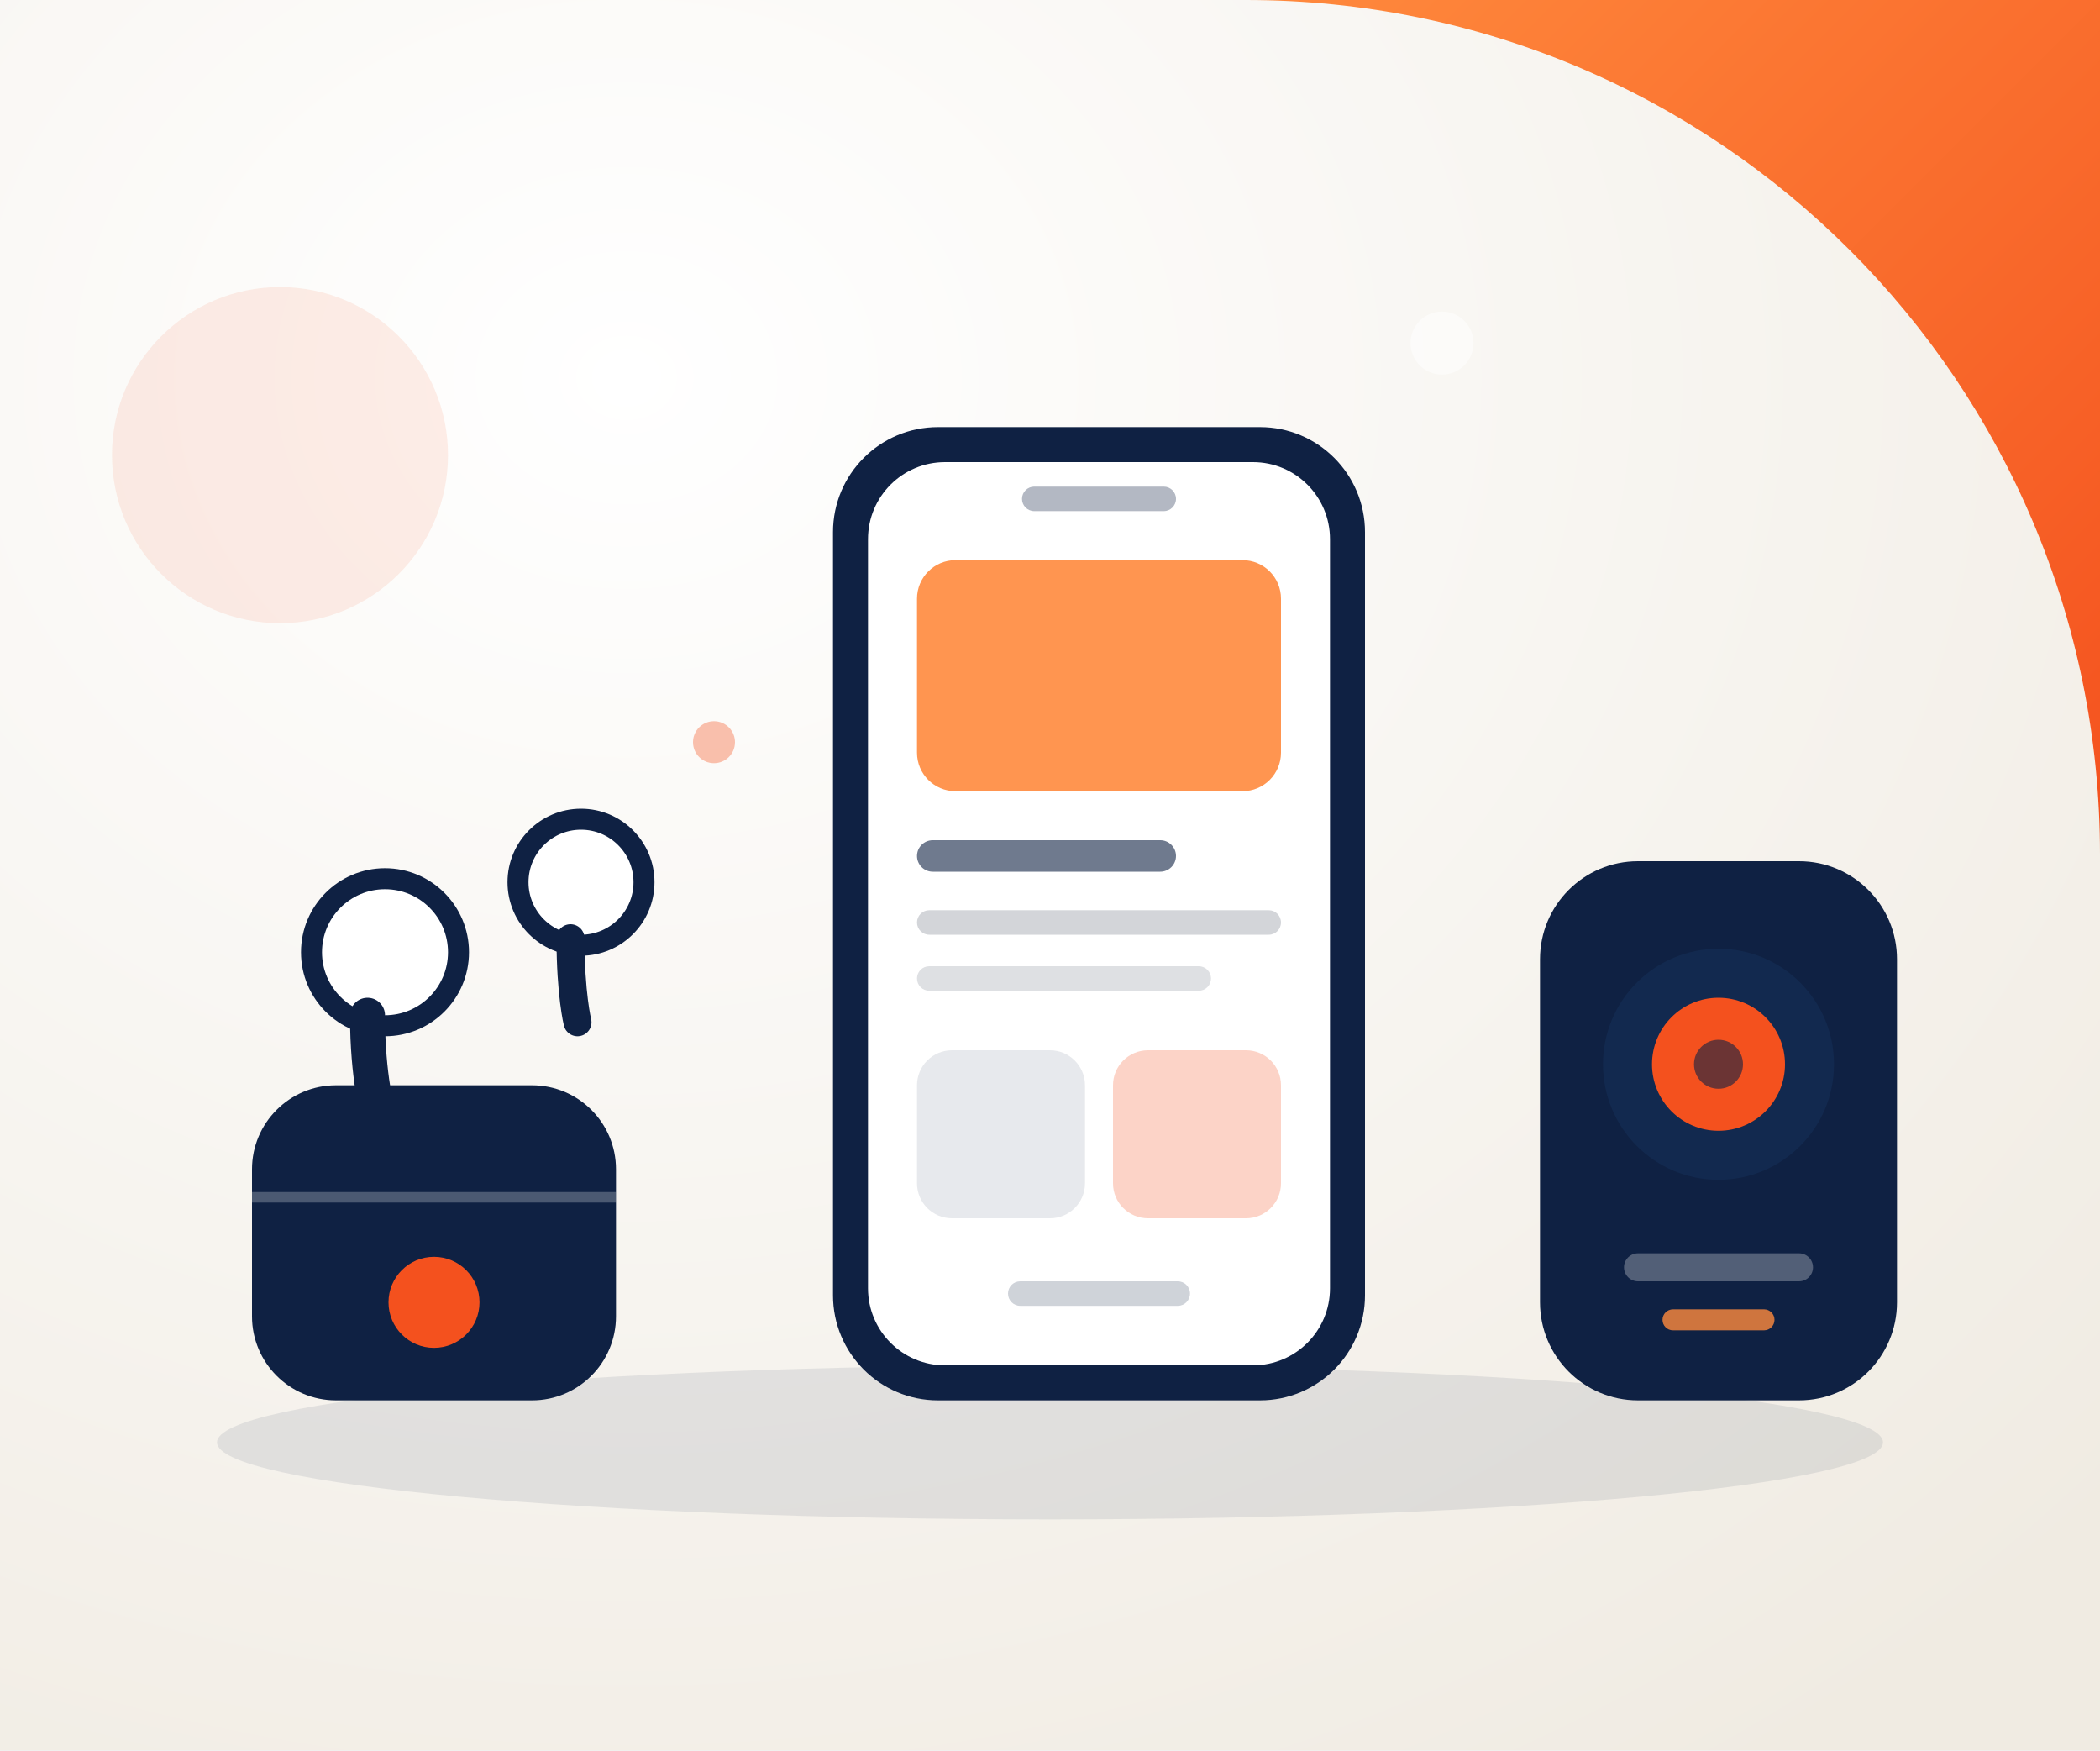
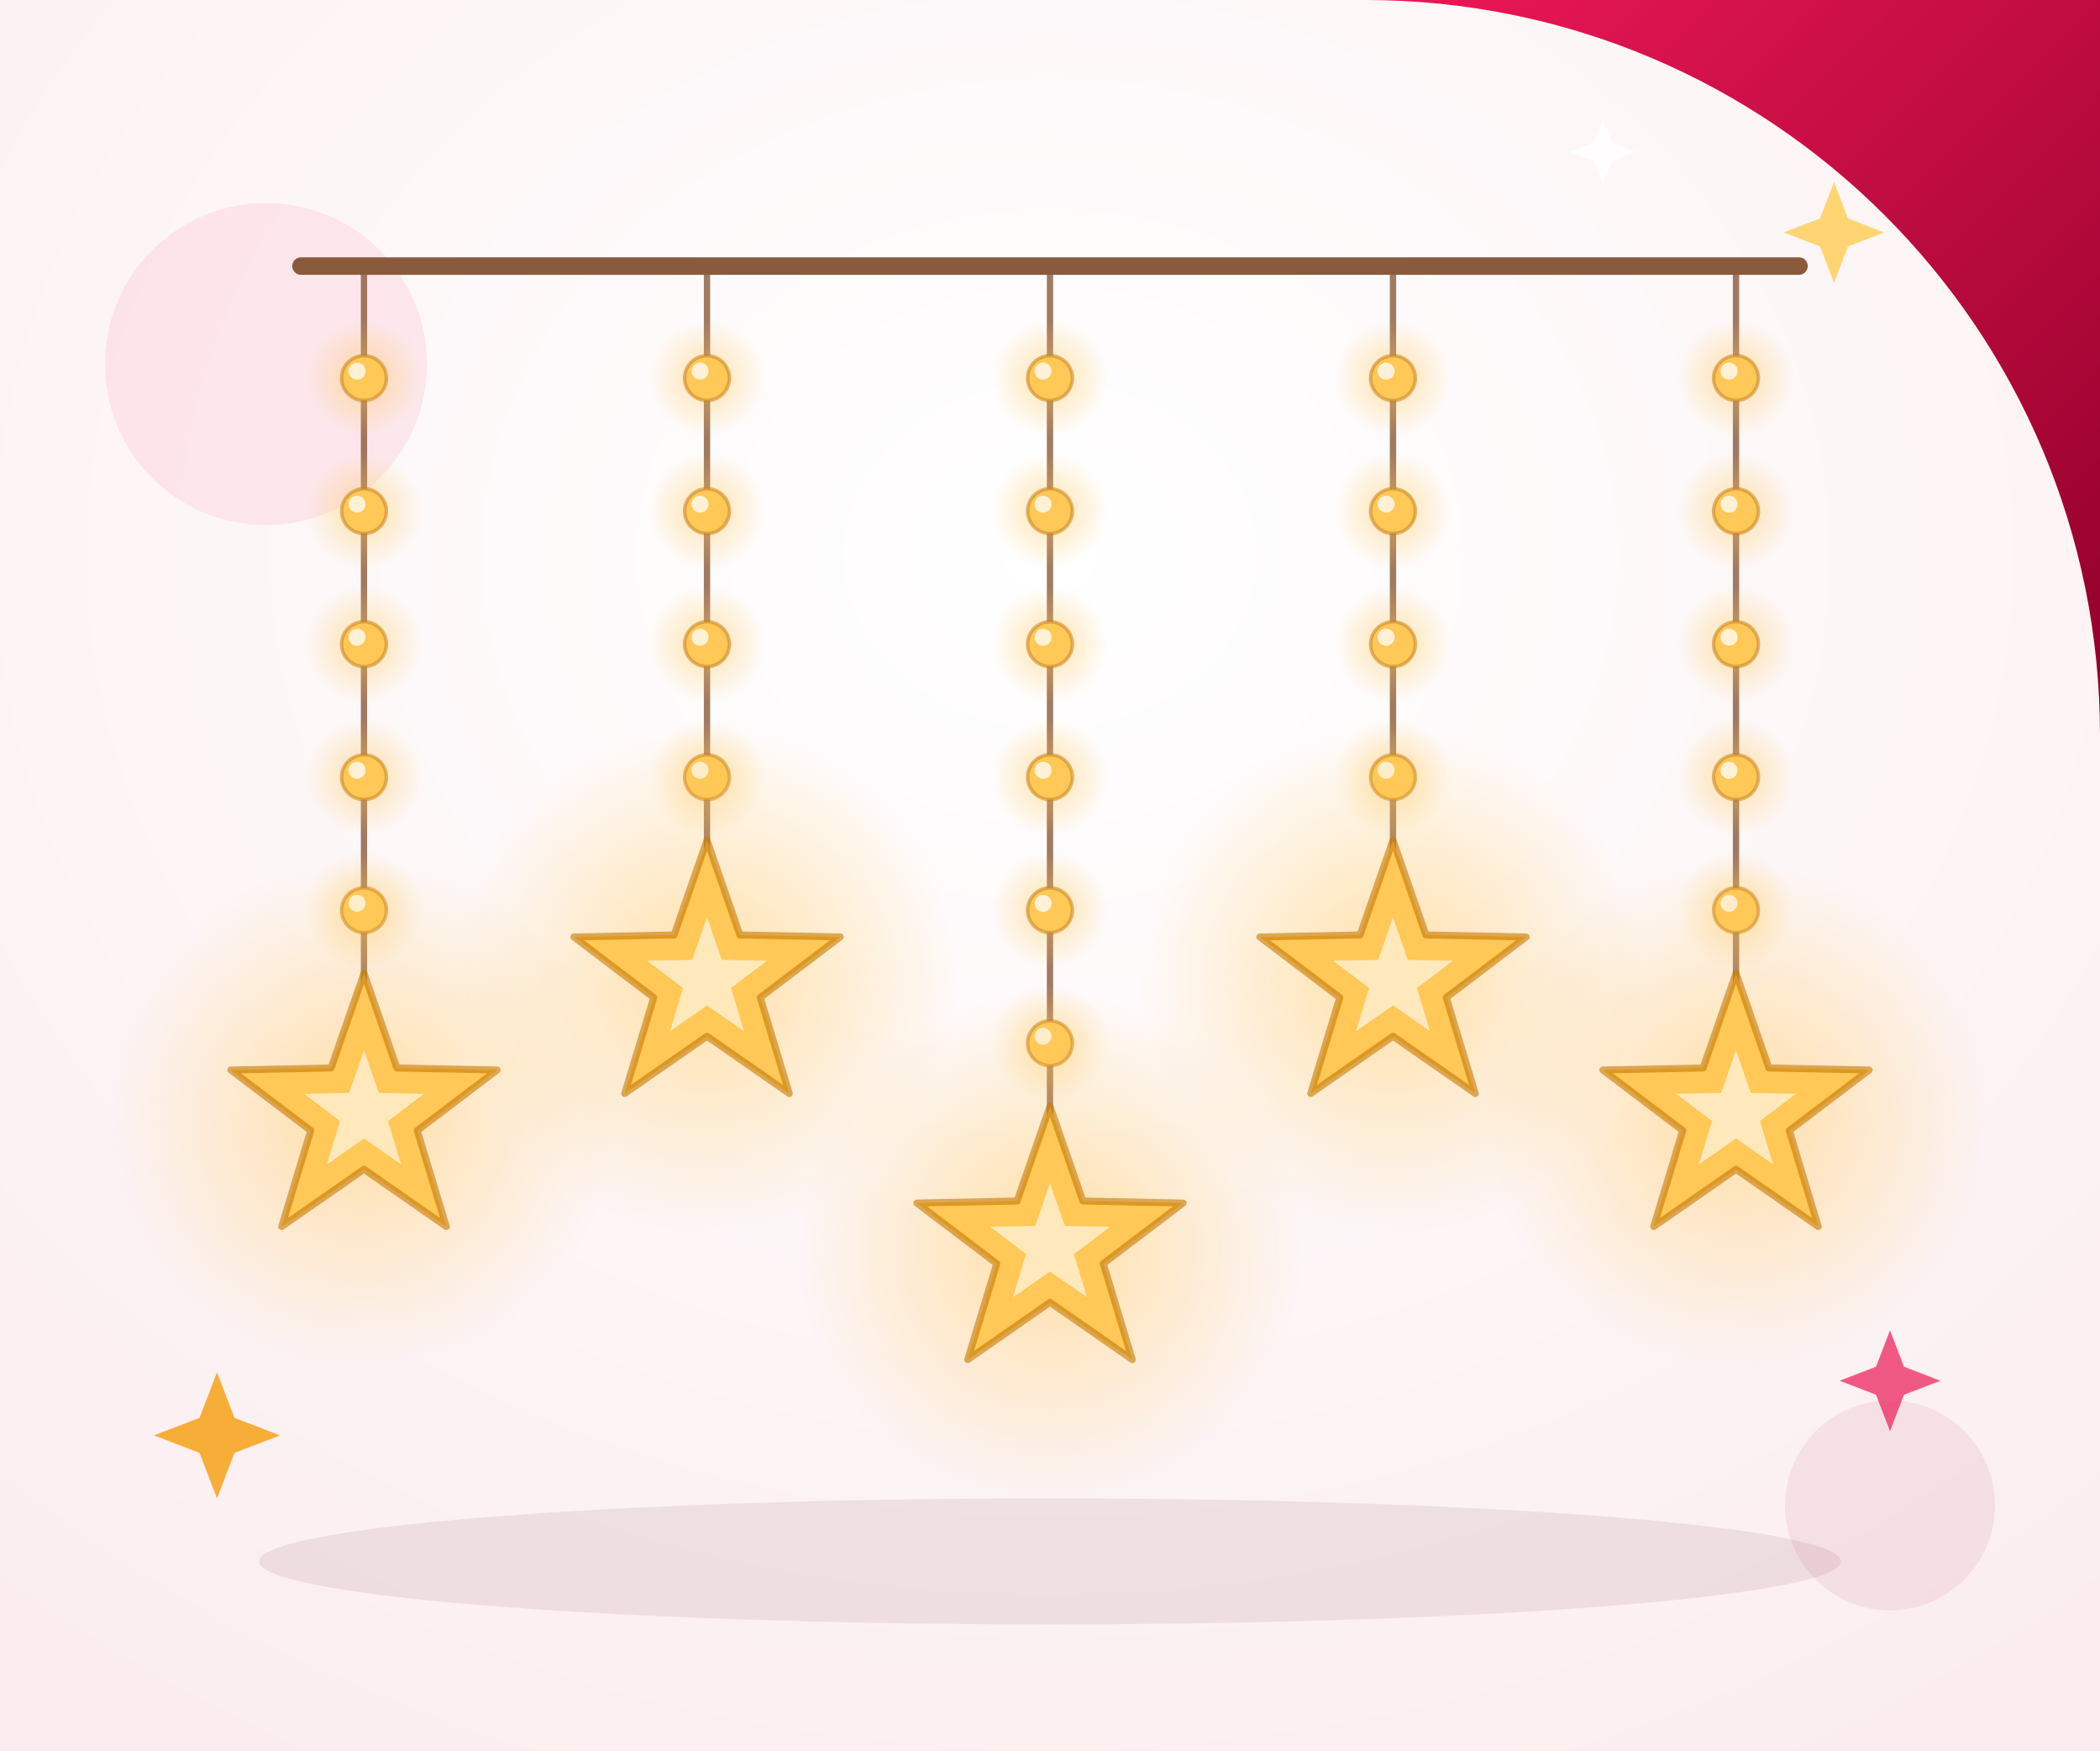
- <svg xmlns="http://www.w3.org/2000/svg" width="600" height="500" viewBox="0 0 600 500" preserveAspectRatio="xMidYMid slice" role="img" aria-label="Smartphone, earbuds and speaker">
+ <svg xmlns="http://www.w3.org/2000/svg" width="600" height="500" viewBox="0 0 600 500" preserveAspectRatio="xMidYMid slice" role="img" aria-label="Star curtain lights across a wall">
  <defs>
-     <radialGradient id="h2mbg" cx="30%" cy="22%" r="95%">
+     <radialGradient id="h2mg0">
+       <stop offset="0" stop-color="#FFC857" stop-opacity="0.5" />
+       <stop offset="1" stop-color="#FFC857" stop-opacity="0" />
+     </radialGradient>
+     <radialGradient id="h2mbg" cx="50%" cy="32%" r="78%">
      <stop offset="0" stop-color="#FFFFFF" />
-       <stop offset="1" stop-color="#F0EBE2" />
+       <stop offset="1" stop-color="#FBEDEF" />
    </radialGradient>
-     <linearGradient id="h2mo" x1="0" y1="0" x2="1" y2="1">
-       <stop offset="0" stop-color="#FF8A3D" />
-       <stop offset="1" stop-color="#F4511E" />
+     <linearGradient id="h2mgold" x1="0" y1="0" x2="1" y2="1">
+       <stop offset="0" stop-color="#FFD166" />
+       <stop offset="1" stop-color="#F59E0B" />
    </linearGradient>
+     <linearGradient id="h2mpw" x1="0" y1="0" x2="1" y2="1">
+       <stop offset="0" stop-color="#ED1857" />
+       <stop offset="1" stop-color="#90002A" />
+     </linearGradient>
+     <g id="h2mb">
+       <circle r="16.64" fill="url(#h2mg0)" />
+       <circle r="6.4" fill="#FFC857" stroke="#C9821E" stroke-opacity="0.55" stroke-width="1" />
+       <circle cx="-1.98" cy="-1.98" r="2.43" fill="#FFFFFF" opacity="0.75" />
+     </g>
  </defs>
  <rect width="600" height="500" fill="url(#h2mbg)" />
-   <path d="M600 0v244A244 244 0 0 0 356 0Z" fill="url(#h2mo)" />
-   <circle cx="80" cy="130" r="48" fill="#F4511E" opacity="0.1" />
-   <ellipse cx="300" cy="412" rx="238" ry="22" fill="#0F2143" opacity="0.09" />
-   <g>
-     <rect x="238" y="122" width="152" height="278" rx="30" fill="#0F2143" />
-     <rect x="248" y="132" width="132" height="258" rx="22" fill="#FFFFFF" />
-     <rect x="292" y="139" width="44" height="7" rx="3.5" fill="#0F2143" opacity="0.32" />
-     <rect x="262" y="160" width="104" height="66" rx="11" fill="#FF8A3D" opacity="0.9" />
-     <rect x="262" y="240" width="74" height="9" rx="4.5" fill="#0F2143" opacity="0.6" />
-     <rect x="262" y="260" width="104" height="7" rx="3.5" fill="#6B7280" opacity="0.3" />
-     <rect x="262" y="276" width="84" height="7" rx="3.5" fill="#6B7280" opacity="0.22" />
-     <rect x="262" y="300" width="48" height="48" rx="10" fill="#0F2143" opacity="0.1" />
-     <rect x="318" y="300" width="48" height="48" rx="10" fill="#F4511E" opacity="0.25" />
-     <rect x="288" y="366" width="52" height="7" rx="3.5" fill="#0F2143" opacity="0.2" />
-   </g>
-   <g>
-     <rect x="72" y="310" width="104" height="90" rx="24" fill="#0F2143" />
-     <path d="M72 342h104" stroke="#FFFFFF" stroke-width="3" opacity="0.25" />
-     <circle cx="124" cy="372" r="13" fill="#F4511E" />
-     <circle cx="110" cy="272" r="21" fill="#FFFFFF" stroke="#0F2143" stroke-width="6" />
-     <path d="M105 290c0 18 3 28 3 28" stroke="#0F2143" stroke-width="10" stroke-linecap="round" />
-     <circle cx="166" cy="252" r="18" fill="#FFFFFF" stroke="#0F2143" stroke-width="6" />
-     <path d="M163 268c0 16 2 24 2 24" stroke="#0F2143" stroke-width="8" stroke-linecap="round" />
-   </g>
-   <g>
-     <rect x="440" y="246" width="102" height="154" rx="28" fill="#0F2143" />
-     <circle cx="491" cy="304" r="33" fill="#12294F" />
-     <circle cx="491" cy="304" r="19" fill="#F4511E" />
-     <circle cx="491" cy="304" r="7" fill="#0F2143" opacity="0.6" />
-     <rect x="464" y="358" width="54" height="8" rx="4" fill="#FFFFFF" opacity="0.28" />
-     <rect x="475" y="374" width="32" height="6" rx="3" fill="#FF8A3D" opacity="0.8" />
-   </g>
-   <circle cx="412" cy="98" r="9" fill="#FFFFFF" opacity="0.5" />
-   <circle cx="204" cy="212" r="6" fill="#F4511E" opacity="0.35" />
+   <path d="M600 0v210A210 210 0 0 0 390 0Z" fill="url(#h2mpw)" />
+   <circle cx="76" cy="104" r="46" fill="#ED1857" opacity="0.08" />
+   <circle cx="540" cy="430" r="30" fill="#90002A" opacity="0.07" />
+   <path d="M524 52l4 10.4 10.4 4-10.4 4-4 10.4-4-10.4-10.4-4 10.4-4Z" fill="#FFD166" opacity="0.9" />
+   <path d="M458 34l2.6 6.76 6.76 2.6-6.76 2.6-2.6 6.76-2.6-6.76-6.76-2.6 6.76-2.6Z" fill="#FFFFFF" opacity="0.8" />
+   <ellipse cx="300" cy="446" rx="226" ry="18" fill="#4A041C" opacity="0.08" />
+   <path d="M86 76H514" stroke="#8A5A3C" stroke-width="5" stroke-linecap="round" />
+   <path d="M104 76V318" stroke="#8A5A3C" stroke-width="1.8" opacity="0.8" />
+   <use href="#h2mb" x="104" y="108" />
+   <use href="#h2mb" x="104" y="146" />
+   <use href="#h2mb" x="104" y="184" />
+   <use href="#h2mb" x="104" y="222" />
+   <use href="#h2mb" x="104" y="260" />
+   <circle cx="104" cy="318" r="72" fill="url(#h2mg0)" />
+   <path d="M104,278L113.4,305.06L142.04,305.64L119.22,322.94L127.51,350.36L104,334L80.49,350.36L88.78,322.94L65.96,305.64L94.6,305.06Z" fill="#FFC857" stroke="#C77800" stroke-opacity="0.6" stroke-width="2" stroke-linejoin="round" />
+   <path d="M104,300L108.23,312.18L121.12,312.44L110.85,320.22L114.58,332.56L104,325.2L93.42,332.56L97.15,320.22L86.88,312.44L99.77,312.18Z" fill="#FFFFFF" opacity="0.6" />
+   <path d="M202 76V280" stroke="#8A5A3C" stroke-width="1.8" opacity="0.8" />
+   <use href="#h2mb" x="202" y="108" />
+   <use href="#h2mb" x="202" y="146" />
+   <use href="#h2mb" x="202" y="184" />
+   <use href="#h2mb" x="202" y="222" />
+   <circle cx="202" cy="280" r="72" fill="url(#h2mg0)" />
+   <path d="M202,240L211.4,267.06L240.04,267.64L217.22,284.94L225.51,312.36L202,296L178.49,312.36L186.78,284.94L163.96,267.64L192.6,267.06Z" fill="#FFC857" stroke="#C77800" stroke-opacity="0.6" stroke-width="2" stroke-linejoin="round" />
+   <path d="M202,262L206.23,274.18L219.12,274.44L208.85,282.22L212.58,294.56L202,287.2L191.42,294.56L195.15,282.22L184.88,274.44L197.77,274.18Z" fill="#FFFFFF" opacity="0.6" />
+   <path d="M300 76V356" stroke="#8A5A3C" stroke-width="1.8" opacity="0.8" />
+   <use href="#h2mb" x="300" y="108" />
+   <use href="#h2mb" x="300" y="146" />
+   <use href="#h2mb" x="300" y="184" />
+   <use href="#h2mb" x="300" y="222" />
+   <use href="#h2mb" x="300" y="260" />
+   <use href="#h2mb" x="300" y="298" />
+   <circle cx="300" cy="356" r="72" fill="url(#h2mg0)" />
+   <path d="M300,316L309.4,343.06L338.04,343.64L315.22,360.94L323.51,388.36L300,372L276.49,388.36L284.78,360.94L261.96,343.64L290.6,343.06Z" fill="#FFC857" stroke="#C77800" stroke-opacity="0.6" stroke-width="2" stroke-linejoin="round" />
+   <path d="M300,338L304.23,350.18L317.12,350.44L306.85,358.22L310.58,370.56L300,363.2L289.42,370.56L293.15,358.22L282.88,350.44L295.77,350.18Z" fill="#FFFFFF" opacity="0.6" />
+   <path d="M398 76V280" stroke="#8A5A3C" stroke-width="1.8" opacity="0.8" />
+   <use href="#h2mb" x="398" y="108" />
+   <use href="#h2mb" x="398" y="146" />
+   <use href="#h2mb" x="398" y="184" />
+   <use href="#h2mb" x="398" y="222" />
+   <circle cx="398" cy="280" r="72" fill="url(#h2mg0)" />
+   <path d="M398,240L407.4,267.06L436.04,267.64L413.22,284.94L421.51,312.36L398,296L374.49,312.36L382.78,284.94L359.96,267.64L388.6,267.06Z" fill="#FFC857" stroke="#C77800" stroke-opacity="0.6" stroke-width="2" stroke-linejoin="round" />
+   <path d="M398,262L402.23,274.18L415.12,274.44L404.85,282.22L408.58,294.56L398,287.2L387.42,294.56L391.15,282.22L380.88,274.44L393.77,274.18Z" fill="#FFFFFF" opacity="0.6" />
+   <path d="M496 76V318" stroke="#8A5A3C" stroke-width="1.8" opacity="0.8" />
+   <use href="#h2mb" x="496" y="108" />
+   <use href="#h2mb" x="496" y="146" />
+   <use href="#h2mb" x="496" y="184" />
+   <use href="#h2mb" x="496" y="222" />
+   <use href="#h2mb" x="496" y="260" />
+   <circle cx="496" cy="318" r="72" fill="url(#h2mg0)" />
+   <path d="M496,278L505.4,305.06L534.04,305.64L511.22,322.94L519.51,350.36L496,334L472.49,350.36L480.78,322.94L457.96,305.64L486.6,305.06Z" fill="#FFC857" stroke="#C77800" stroke-opacity="0.6" stroke-width="2" stroke-linejoin="round" />
+   <path d="M496,300L500.23,312.18L513.12,312.44L502.85,320.22L506.58,332.56L496,325.2L485.42,332.56L489.15,320.22L478.88,312.44L491.77,312.18Z" fill="#FFFFFF" opacity="0.6" />
+   <path d="M62 392l5 13 13 5-13 5-5 13-5-13-13-5 13-5Z" fill="#F59E0B" opacity="0.8" />
+   <path d="M540 380l4 10.4 10.4 4-10.4 4-4 10.4-4-10.4-10.4-4 10.4-4Z" fill="#ED1857" opacity="0.7" />
</svg>
